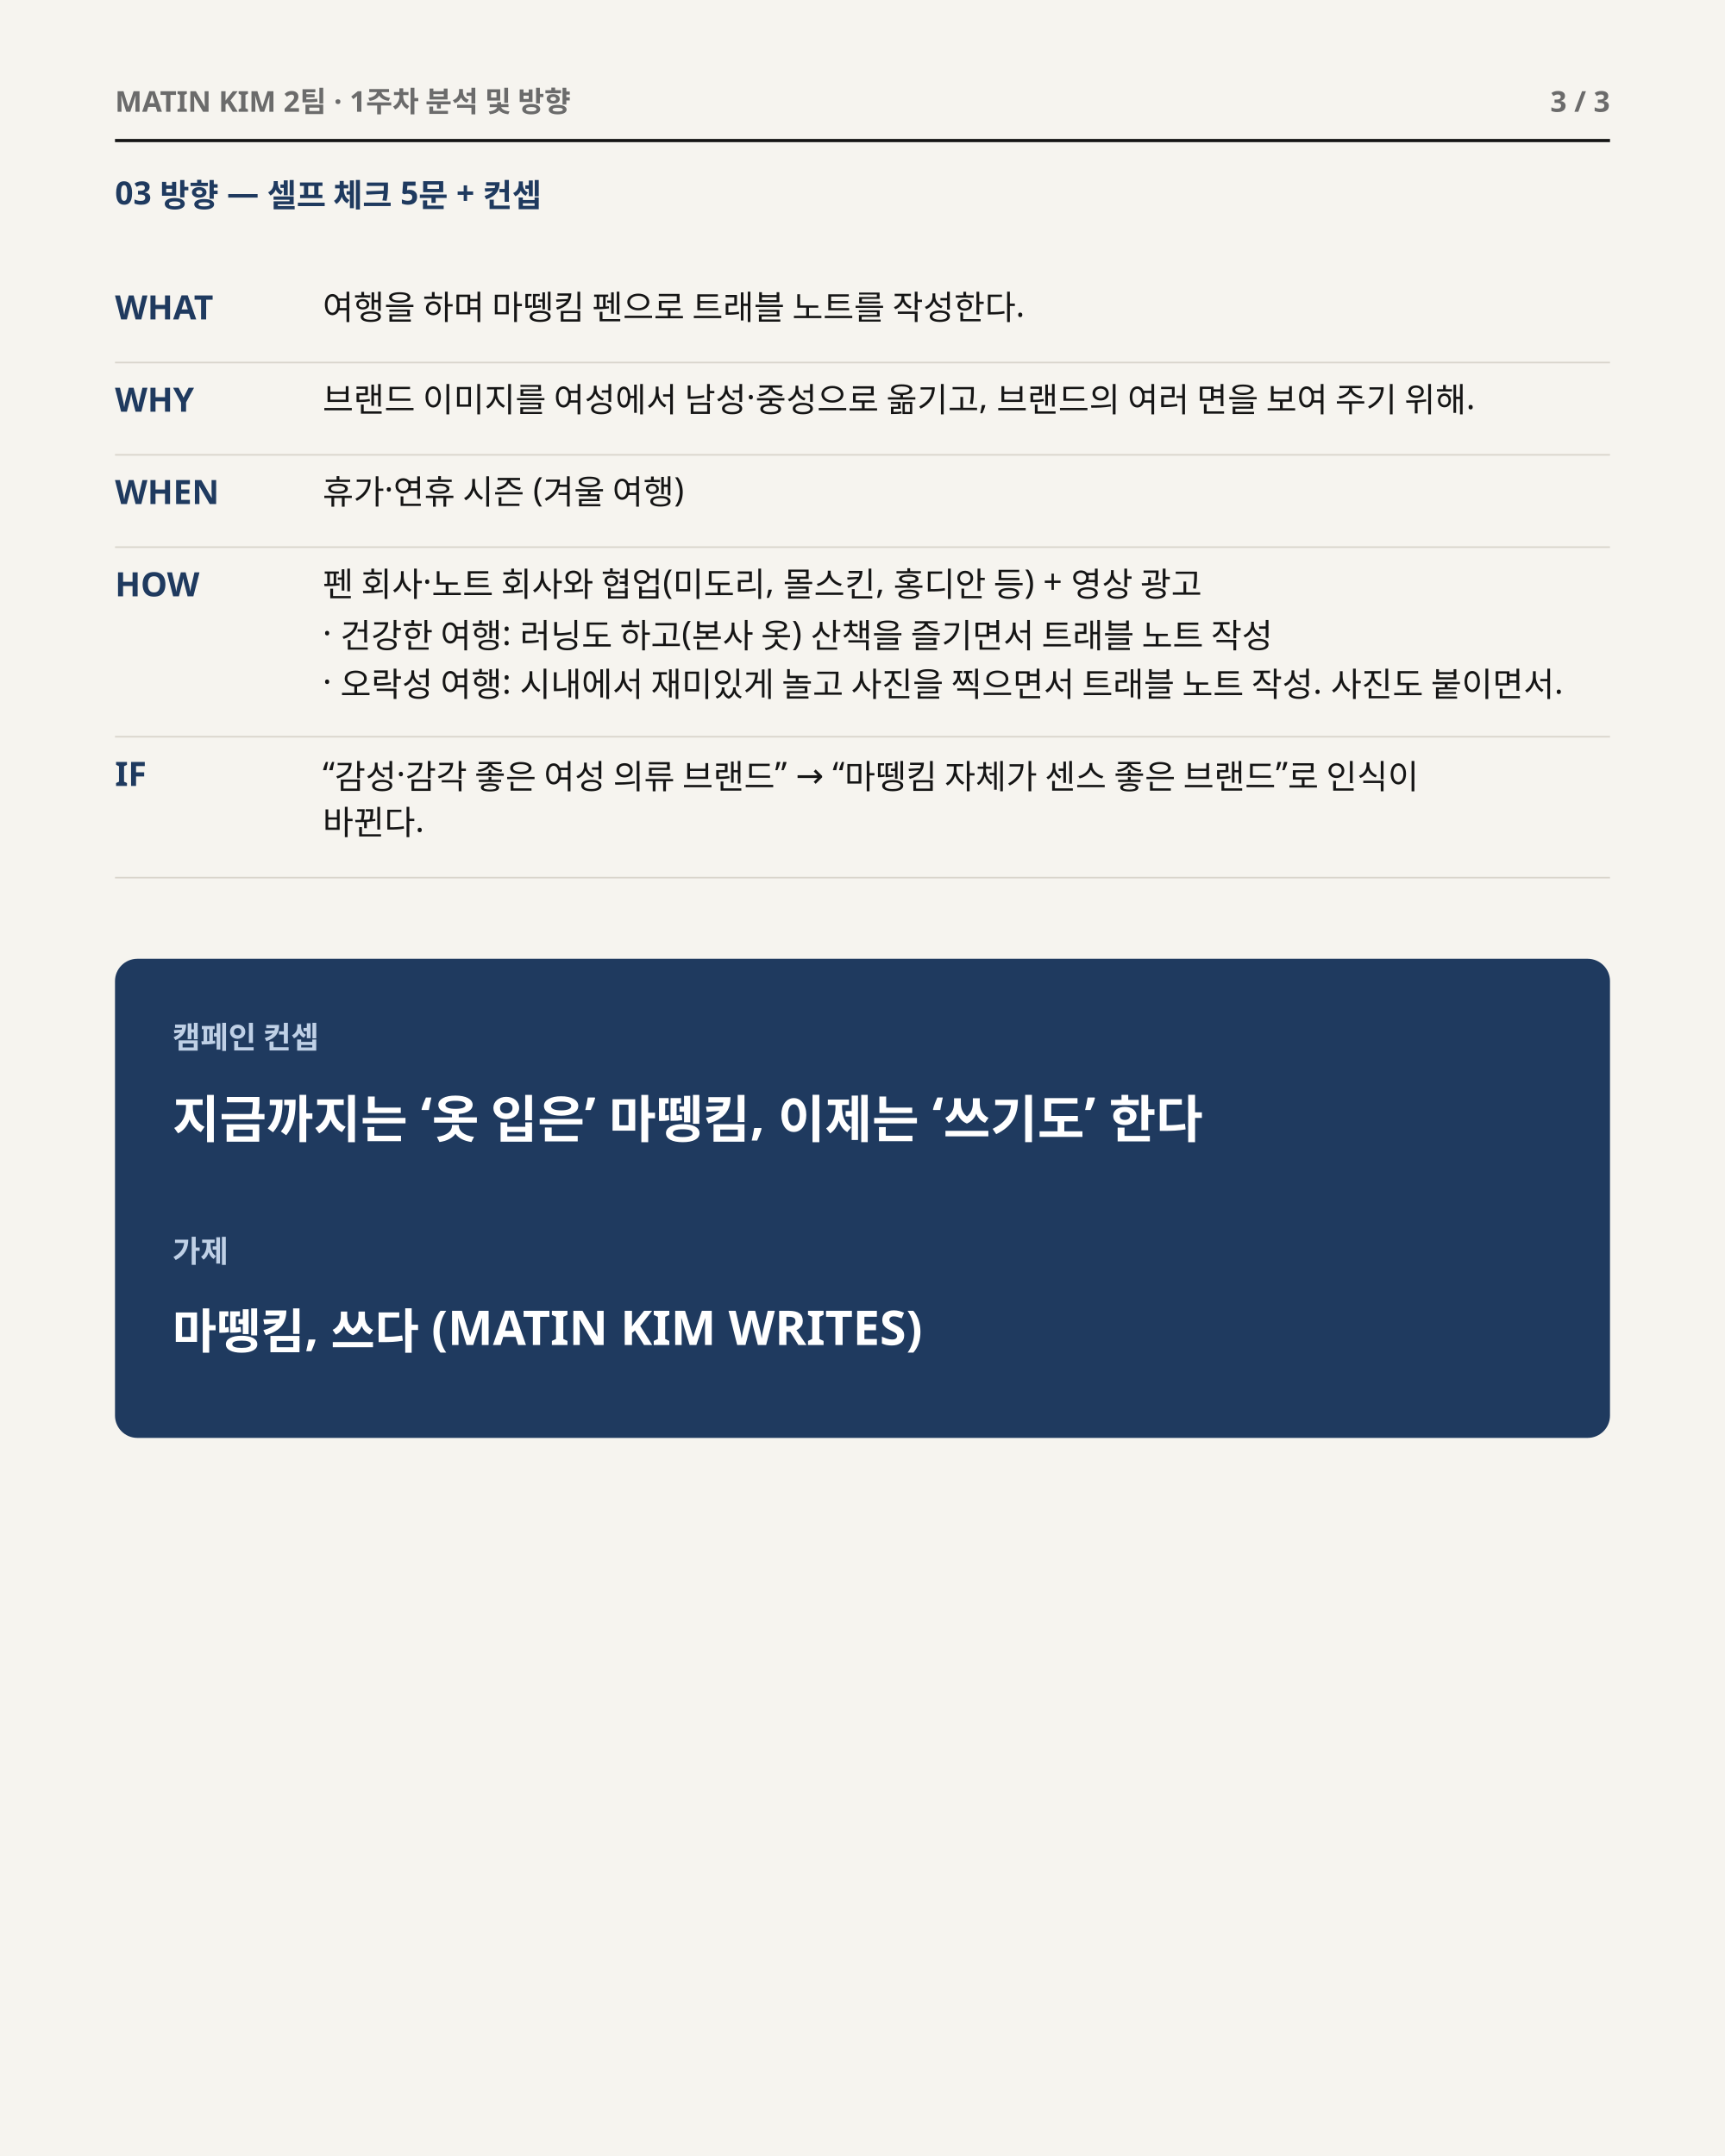
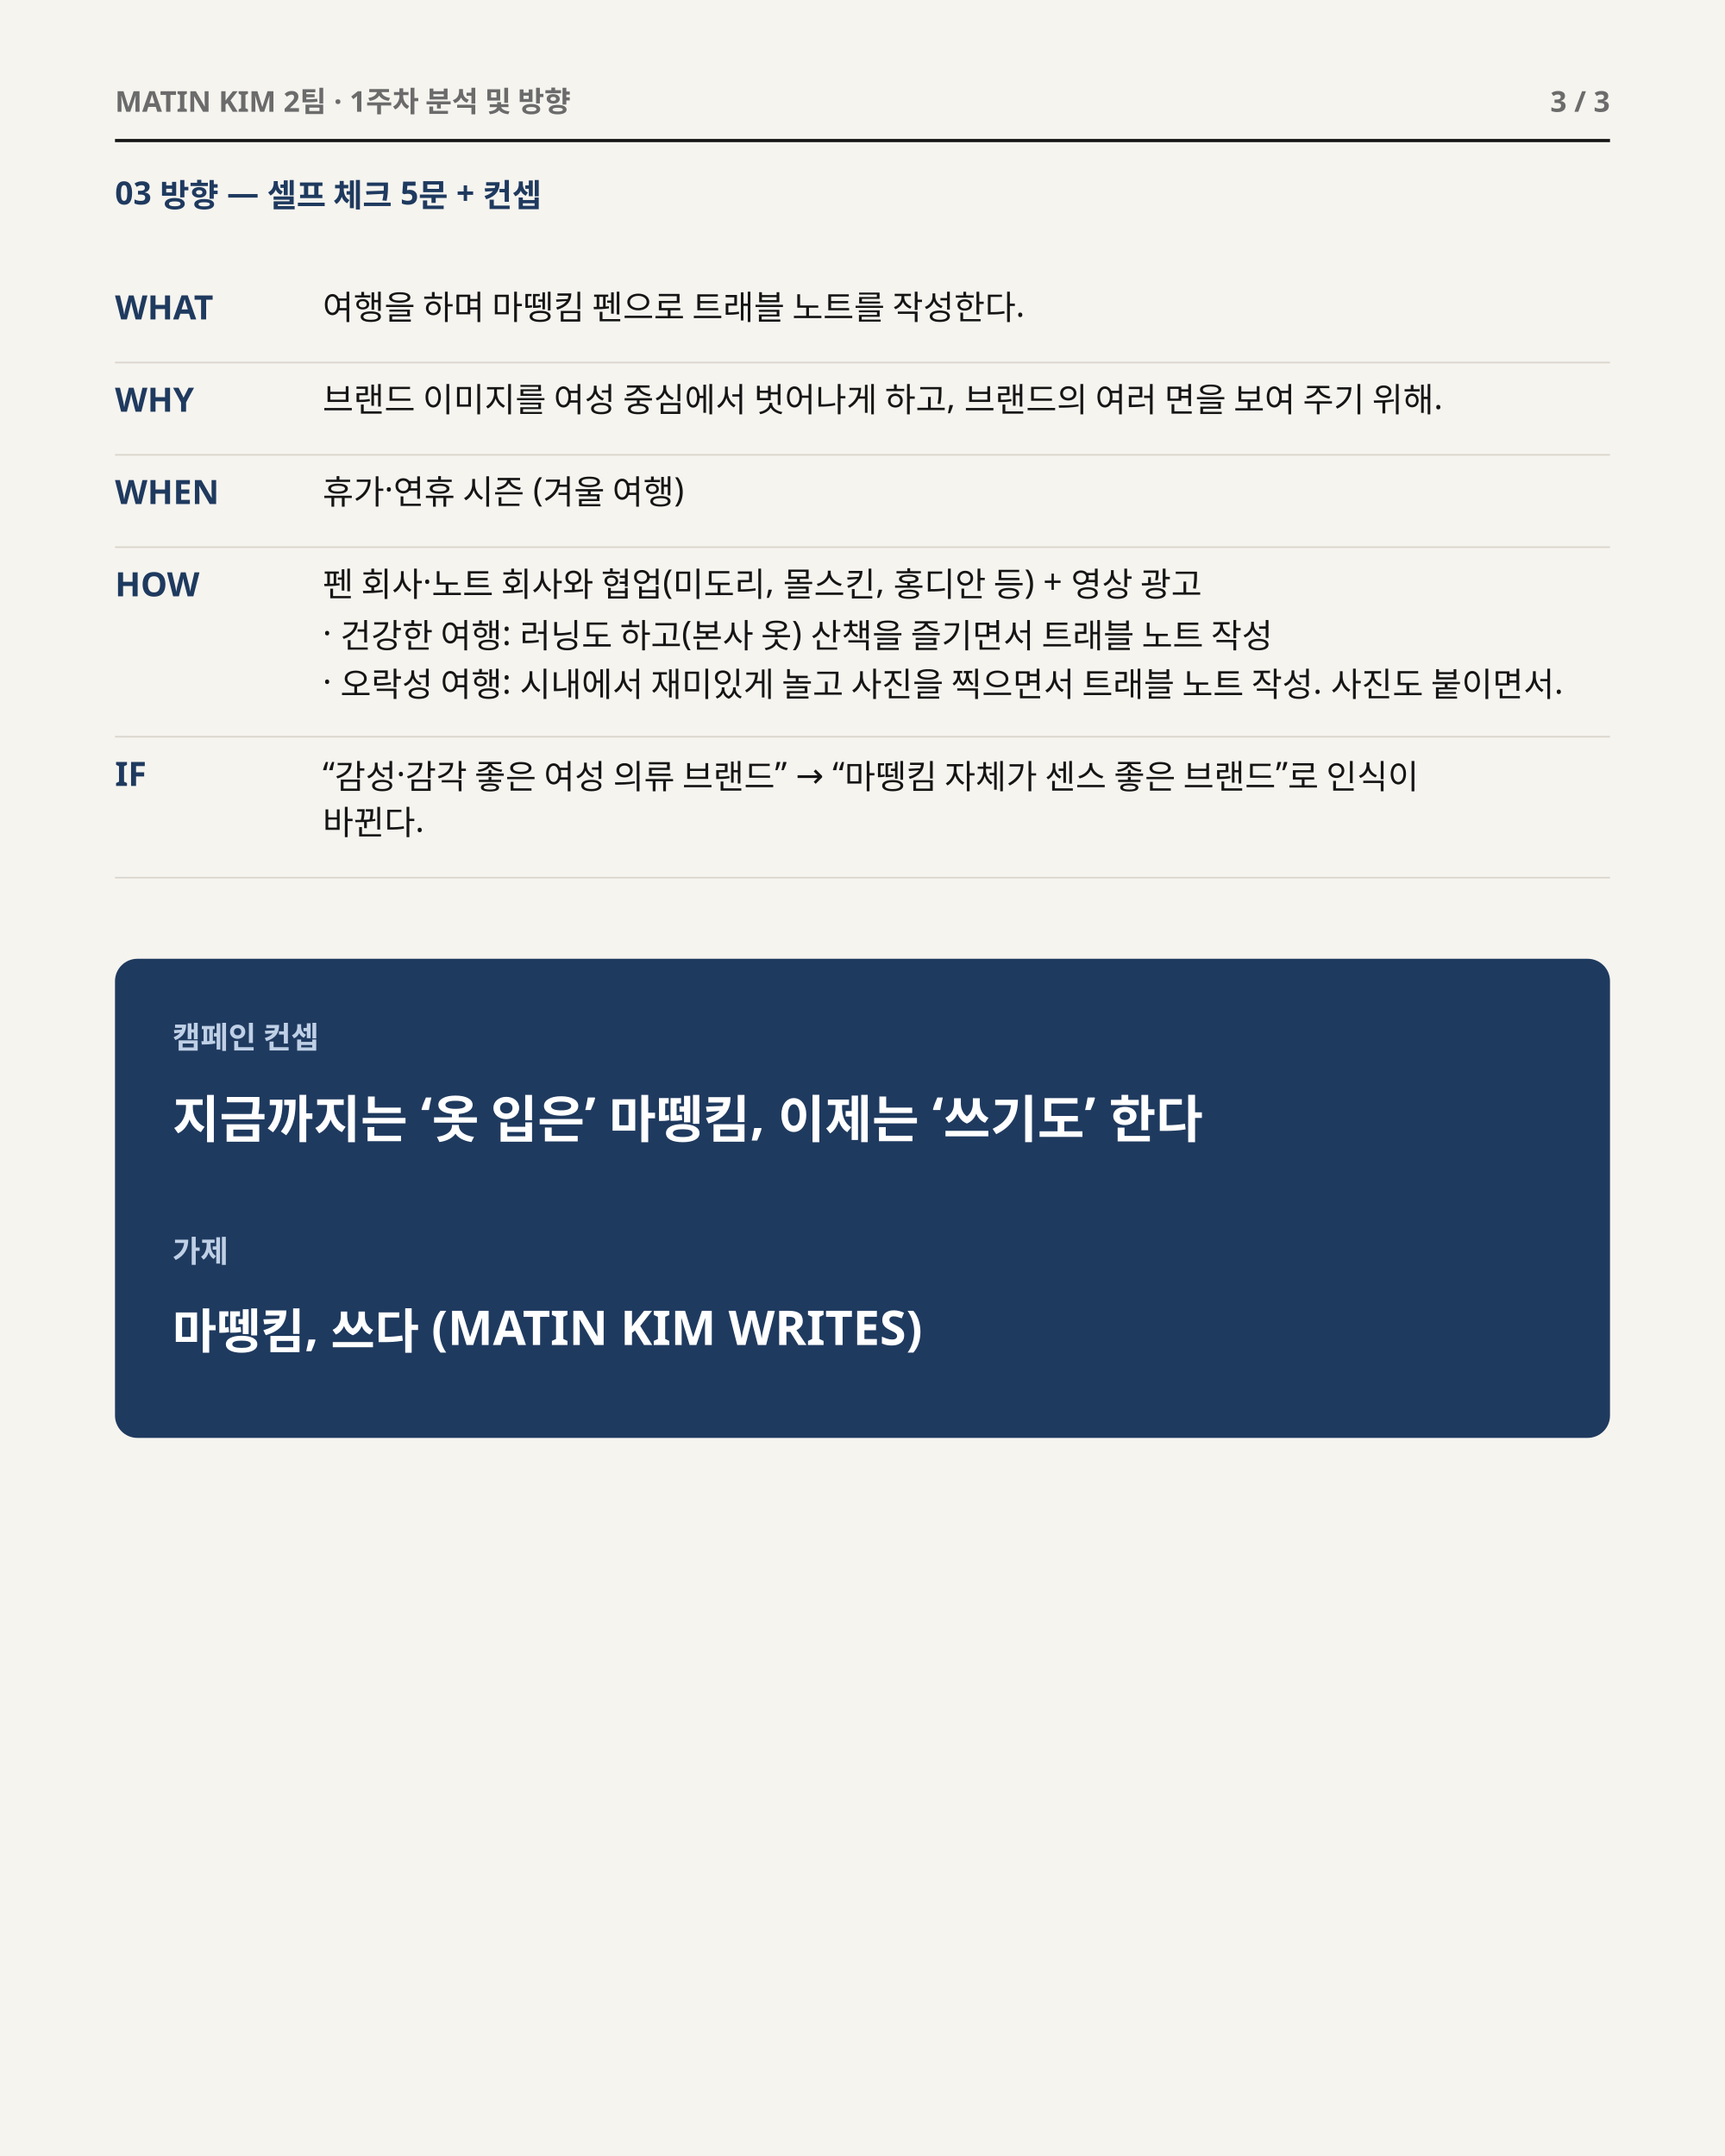
<svg xmlns="http://www.w3.org/2000/svg" width="1080" height="1350" viewBox="0 0 1080 1350">
  <rect width="1080" height="1350" fill="#F6F4EF" />
  <text x="72" y="70" font-family="Pretendard, 'Noto Sans KR', sans-serif" font-size="18" font-weight="600" fill="#6B6B6B" text-anchor="start">MATIN KIM 2팀 · 1주차 분석 및 방향</text>
  <text x="1008" y="70" font-family="Pretendard, 'Noto Sans KR', sans-serif" font-size="18" font-weight="600" fill="#6B6B6B" text-anchor="end">3 / 3</text>
  <line x1="72" y1="88" x2="1008" y2="88" stroke="#151515" stroke-width="2" />
  <text x="72" y="128" font-family="Pretendard, 'Noto Sans KR', sans-serif" font-size="20" font-weight="700" fill="#1F3A5F" text-anchor="start">03  방향 — 셀프 체크 5문 + 컨셉</text>
  <text x="72" y="200" font-family="Pretendard, 'Noto Sans KR', sans-serif" font-size="21" font-weight="700" fill="#1F3A5F" text-anchor="start">WHAT</text>
  <text x="202" y="200" font-family="Pretendard, 'Noto Sans KR', sans-serif" font-size="21" font-weight="400" fill="#151515" text-anchor="start">여행을 하며 마뗑킴 펜으로 트래블 노트를 작성한다.</text>
  <line x1="72" y1="227.0" x2="1008" y2="227.0" stroke="#D9D5CC" stroke-width="1" />
  <text x="72" y="257.8" font-family="Pretendard, 'Noto Sans KR', sans-serif" font-size="21" font-weight="700" fill="#1F3A5F" text-anchor="start">WHY</text>
-   <text x="202" y="257.8" font-family="Pretendard, 'Noto Sans KR', sans-serif" font-size="21" font-weight="400" fill="#151515" text-anchor="start">브랜드 이미지를 여성에서 남성·중성으로 옮기고, 브랜드의 여러 면을 보여 주기 위해.</text>
+   <text x="202" y="257.8" font-family="Pretendard, 'Noto Sans KR', sans-serif" font-size="21" font-weight="400" fill="#151515" text-anchor="start">브랜드 이미지를 여성 중심에서 벗어나게 하고, 브랜드의 여러 면을 보여 주기 위해.</text>
  <line x1="72" y1="284.8" x2="1008" y2="284.8" stroke="#D9D5CC" stroke-width="1" />
  <text x="72" y="315.6" font-family="Pretendard, 'Noto Sans KR', sans-serif" font-size="21" font-weight="700" fill="#1F3A5F" text-anchor="start">WHEN</text>
  <text x="202" y="315.6" font-family="Pretendard, 'Noto Sans KR', sans-serif" font-size="21" font-weight="400" fill="#151515" text-anchor="start">휴가·연휴 시즌 (겨울 여행)</text>
  <line x1="72" y1="342.6" x2="1008" y2="342.6" stroke="#D9D5CC" stroke-width="1" />
  <text x="72" y="373.4" font-family="Pretendard, 'Noto Sans KR', sans-serif" font-size="21" font-weight="700" fill="#1F3A5F" text-anchor="start">HOW</text>
  <text x="202" y="373.4" font-family="Pretendard, 'Noto Sans KR', sans-serif" font-size="21" font-weight="400" fill="#151515" text-anchor="start">펜 회사·노트 회사와 협업(미도리, 몰스킨, 홍디안 등) + 영상 광고</text>
  <text x="202" y="403.85" font-family="Pretendard, 'Noto Sans KR', sans-serif" font-size="21" font-weight="400" fill="#151515" text-anchor="start">· 건강한 여행: 러닝도 하고(본사 옷) 산책을 즐기면서 트래블 노트 작성</text>
  <text x="202" y="434.3" font-family="Pretendard, 'Noto Sans KR', sans-serif" font-size="21" font-weight="400" fill="#151515" text-anchor="start">· 오락성 여행: 시내에서 재미있게 놀고 사진을 찍으면서 트래블 노트 작성. 사진도 붙이면서.</text>
  <line x1="72" y1="461.3" x2="1008" y2="461.3" stroke="#D9D5CC" stroke-width="1" />
  <text x="72" y="492.1" font-family="Pretendard, 'Noto Sans KR', sans-serif" font-size="21" font-weight="700" fill="#1F3A5F" text-anchor="start">IF</text>
  <text x="202" y="492.1" font-family="Pretendard, 'Noto Sans KR', sans-serif" font-size="21" font-weight="400" fill="#151515" text-anchor="start">“감성·감각 좋은 여성 의류 브랜드” → “마뗑킴 자체가 센스 좋은 브랜드”로 인식이</text>
  <text x="202" y="522.55" font-family="Pretendard, 'Noto Sans KR', sans-serif" font-size="21" font-weight="400" fill="#151515" text-anchor="start">바뀐다.</text>
  <line x1="72" y1="549.55" x2="1008" y2="549.55" stroke="#D9D5CC" stroke-width="1" />
  <rect x="72" y="600.35" width="936" height="300" rx="14" fill="#1F3A5F" />
  <text x="108" y="656.35" font-family="Pretendard, 'Noto Sans KR', sans-serif" font-size="19" font-weight="700" fill="#BFD0E6" text-anchor="start">캠페인 컨셉</text>
  <text x="108" y="712.35" font-family="Pretendard, 'Noto Sans KR', sans-serif" font-size="32" font-weight="800" fill="#FFFFFF" text-anchor="start">지금까지는 ‘옷 입은’ 마뗑킴, 이제는 ‘쓰기도’ 한다</text>
  <text x="108" y="790.35" font-family="Pretendard, 'Noto Sans KR', sans-serif" font-size="19" font-weight="700" fill="#BFD0E6" text-anchor="start">가제</text>
  <text x="108" y="844.35" font-family="Pretendard, 'Noto Sans KR', sans-serif" font-size="30" font-weight="800" fill="#FFFFFF" text-anchor="start">마뗑킴, 쓰다  (MATIN KIM WRITES)</text>
</svg>
